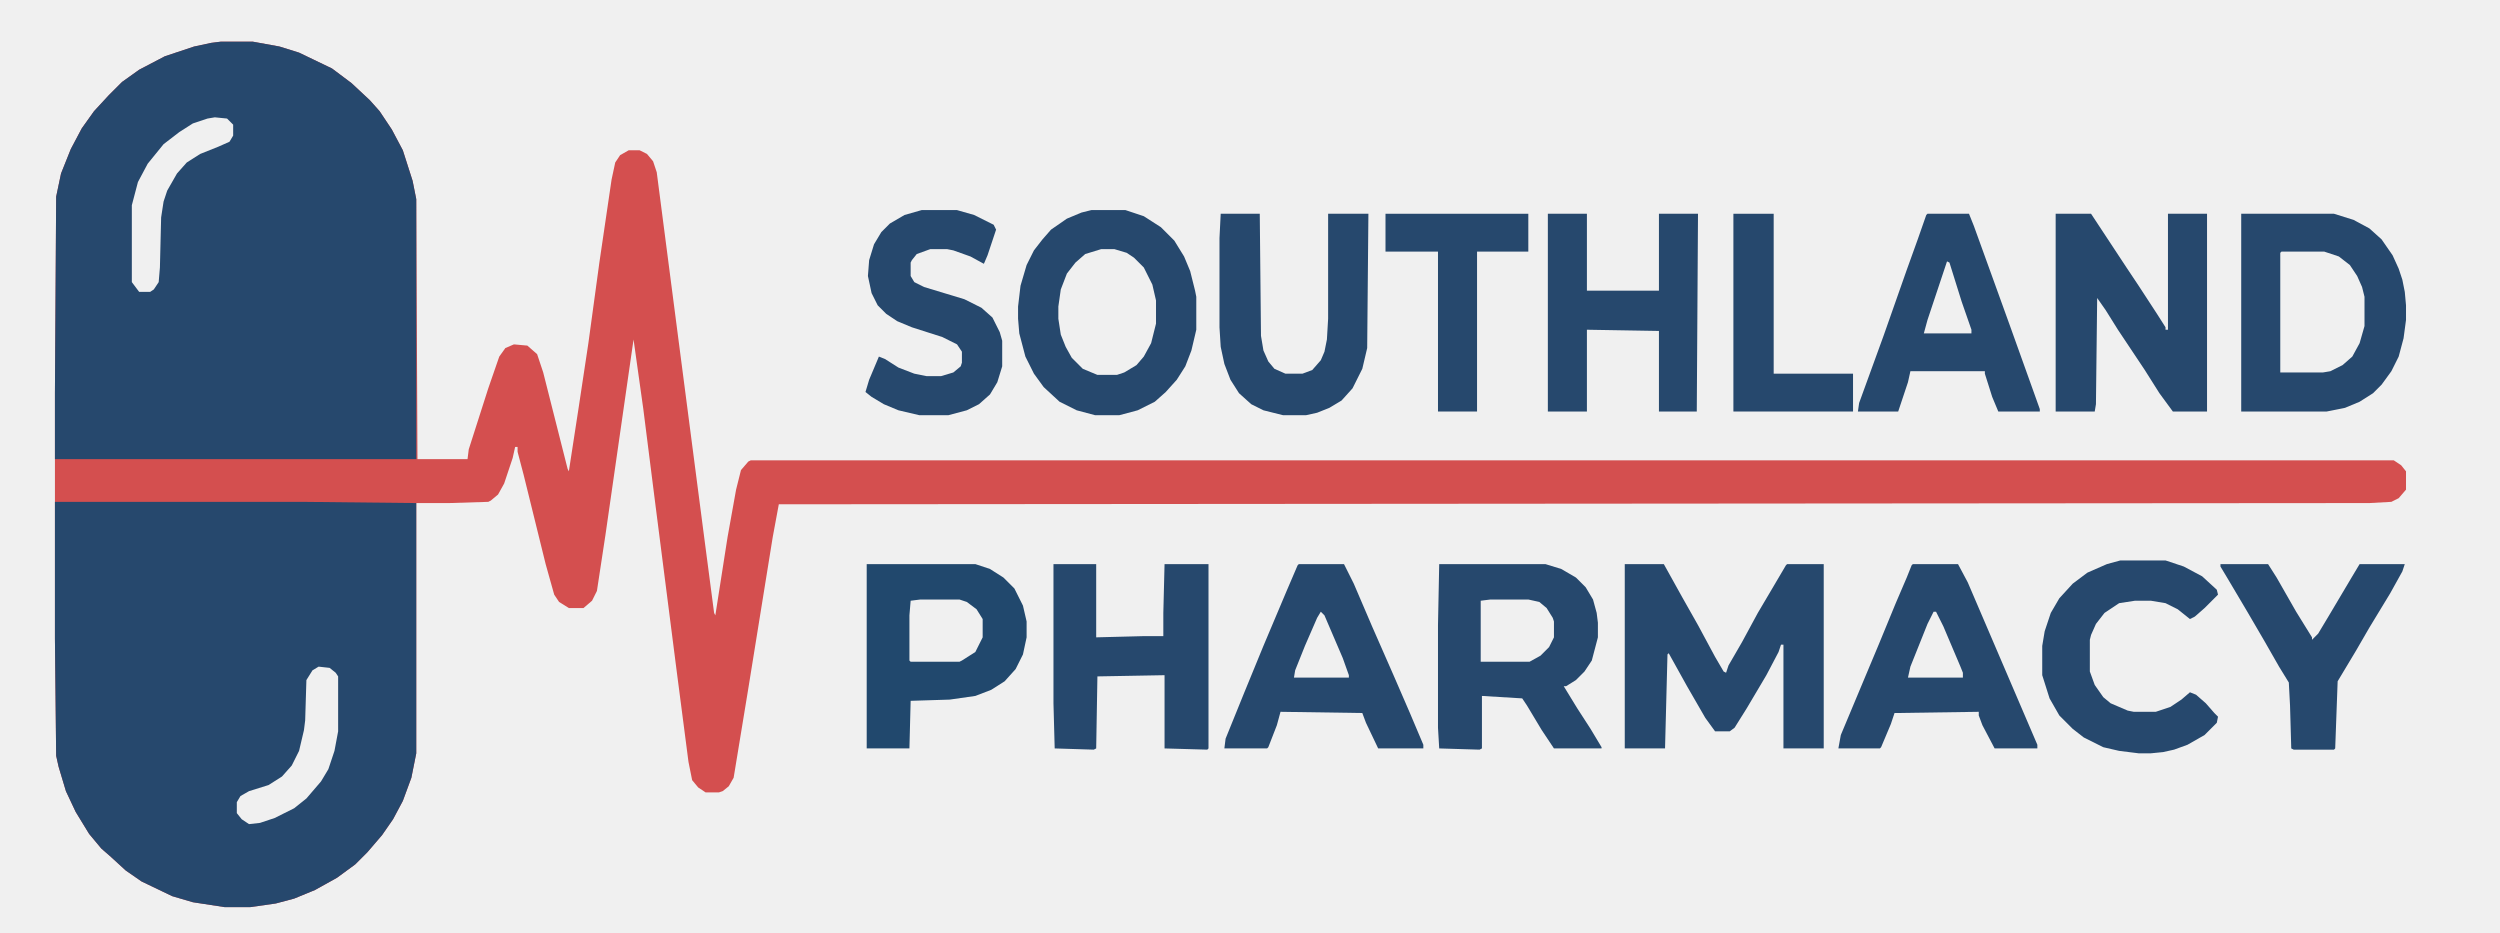
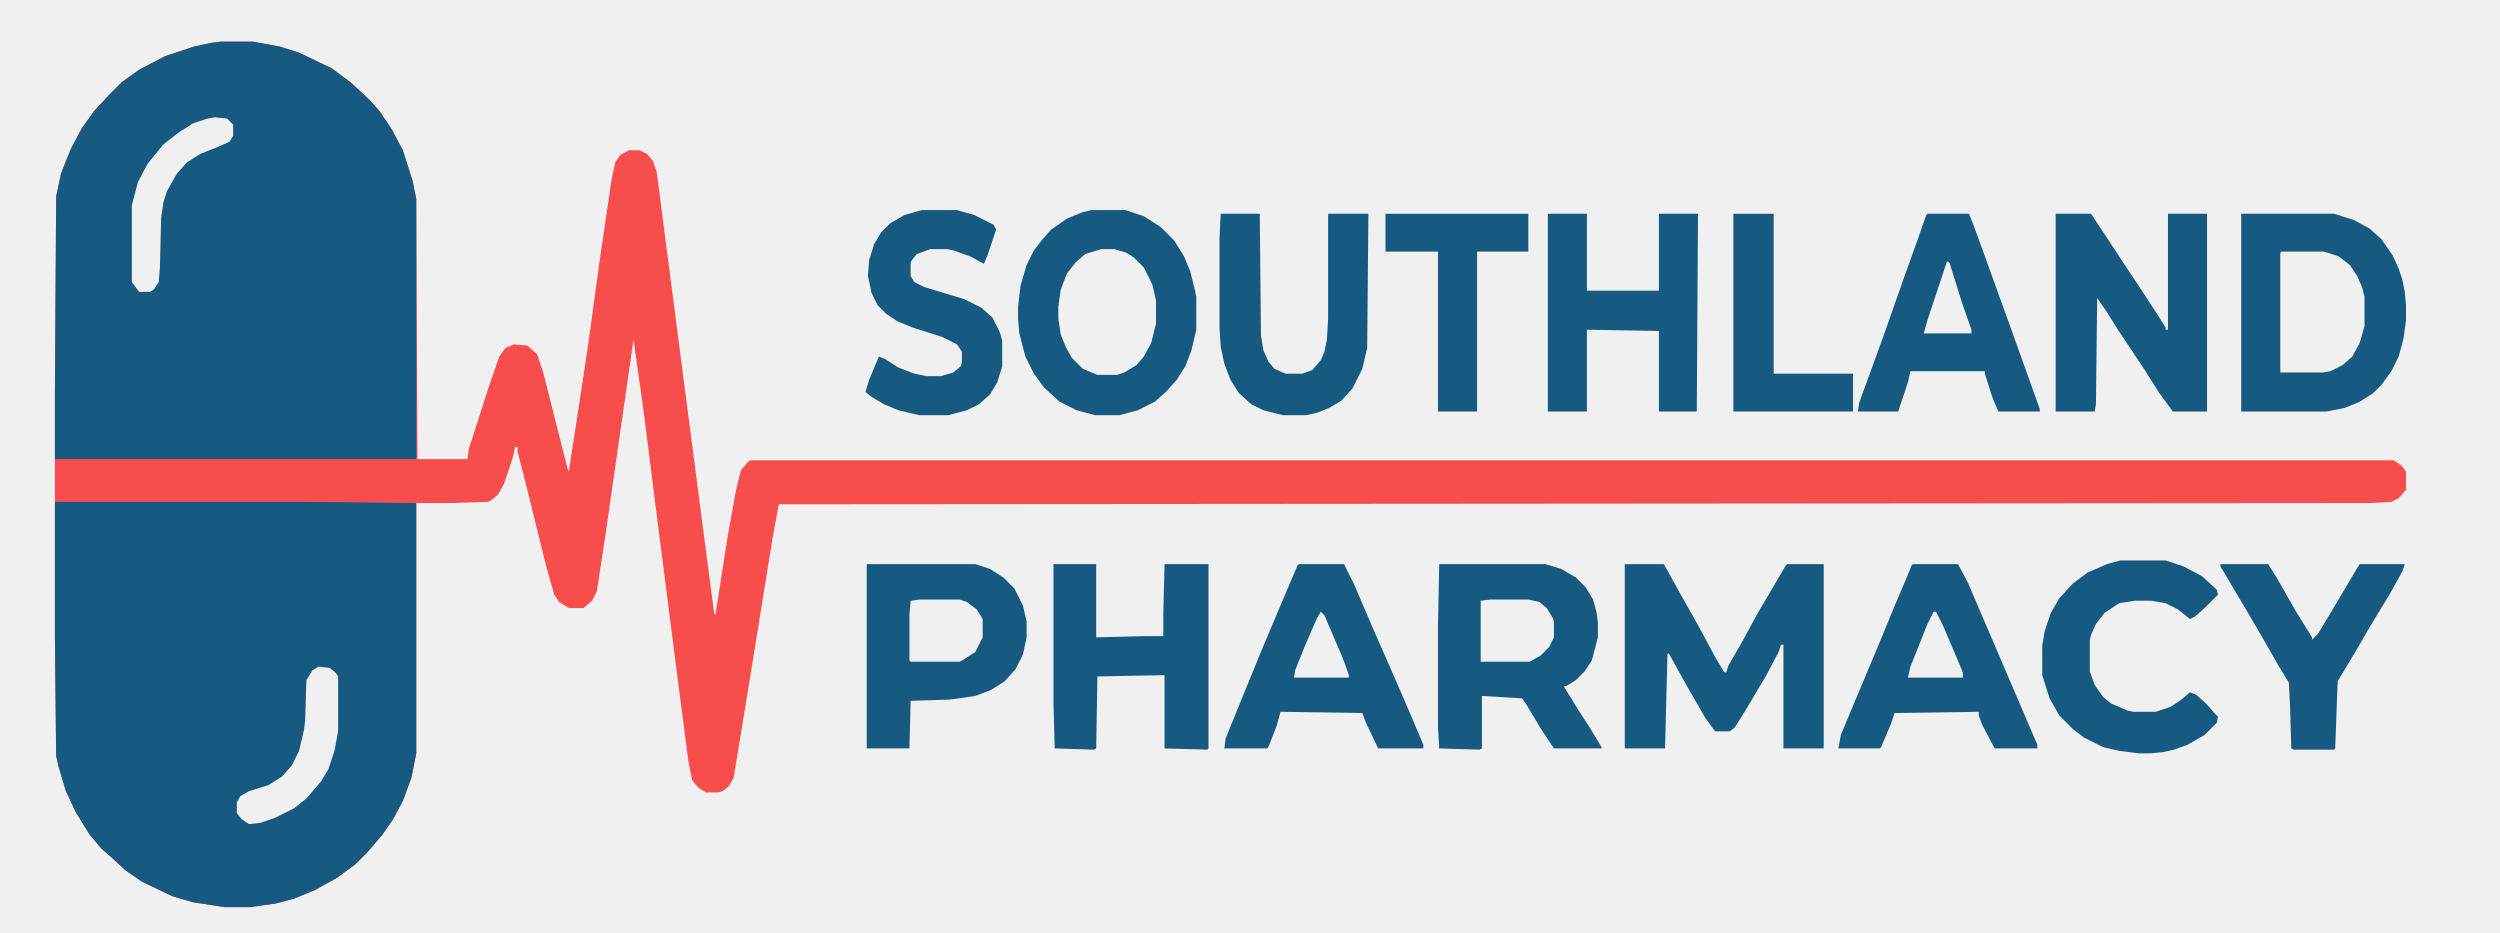
<svg xmlns="http://www.w3.org/2000/svg" version="1.1" viewBox="0 0 2048 764" width="1356" height="506">
  <defs>
    <mask id="cutouts">
      <rect width="2048" height="764" fill="white" />
      <path transform="translate(902,204)" d="m0 0h11l10 3 6 4 8 8 7 14 3 13v19l-4 16-6 11-6 7-10 6-6 2h-16l-12-5-9-9-5-9-4-10-2-13v-10l2-14 5-13 7-9 8-7z" fill="black" />
      <path transform="translate(1869,206)" d="m0 0h35l12 4 9 7 6 9 4 9 2 8v24l-4 14-6 11-8 7-10 5-6 1h-35v-98z" fill="black" />
      <path transform="translate(261,546)" d="m0 0 9 1 5 4 2 3v45l-3 16-5 15-6 10-12 14-10 8-16 8-12 4-9 1-6-4-4-5v-9l3-5 7-4 16-5 11-7 8-9 6-12 4-17 1-8 1-33 5-8z" fill="black" />
      <path transform="translate(176,96)" d="m0 0 10 1 5 5v9l-3 5-9 4-15 6-11 7-8 9-8 14-3 9-2 13-1 41-1 12-4 6-3 2h-9l-6-8v-63l5-19 8-15 13-16 13-10 11-7 12-4z" fill="black" />
      <path transform="translate(754,491)" d="m0 0h32l6 2 8 6 5 8v15l-6 12-11 7-2 1h-40l-1-1v-37l1-12z" fill="black" />
      <path transform="translate(1221,491)" d="m0 0h31l9 2 6 5 5 8 1 3v13l-4 8-7 7-9 5h-40v-50z" fill="black" />
      <path transform="translate(1584,501)" d="m0 0h2l6 12 14 33 2 5v4h-45l2-9 14-35z" fill="black" />
      <path transform="translate(1082,501)" d="m0 0 3 3 15 35 5 14v2h-45l1-6 8-20 10-23z" fill="black" />
      <path transform="translate(1595,214)" d="m0 0 2 1 10 32 8 23v3h-39l3-11 12-36z" fill="black" />
    </mask>
  </defs>
  <g mask="url(#cutouts)">
-     <path transform="translate(181,34)" d="m0 0h26l22 4 16 5 27 13 16 12 15 14 8 9 10 15 9 17 8 25 3 15 1 213h41l1-8 16-50 9-26 5-7 7-3 11 1 8 7 5 15 20 79 1 2 8-52 8-53 9-66 10-68 3-14 4-6 7-4h9l6 3 5 6 3 9 17 131 22 169 8 61 1 2 10-64 7-39 4-16 6-7 2-1h1346l6 4 4 5v15l-6 7-6 3-18 1-1303 1-5 27-20 124-12 73-4 7-5 4-3 1h-11l-6-4-5-6-3-15-10-77-17-133-10-79-8-57-23 160-7 46-4 8-7 6h-12l-8-5-4-6-7-25-18-73-5-19v-4h-2l-2 9-7 21-5 9-6 5-2 1-32 1h-27v205l-4 20-7 19-8 15-9 13-12 14-10 10-15 11-18 10-17 7-15 4-21 3h-21l-26-4-17-5-25-12-13-9-12-11-8-7-10-12-11-18-8-17-6-20-2-9-1-96v-201l1-161 4-19 8-20 9-17 10-14 12-13 11-11 14-10 21-11 24-8 14-3z" fill="#D44F4F" />
-     <path transform="translate(181,34)" d="m0 0h26l22 4 16 5 27 13 16 12 15 14 8 9 10 15 9 17 8 25 3 15v213h-296v-54l1-161 4-19 8-20 9-17 10-14 12-13 11-11 14-10 21-11 24-8 14-3z" fill="#26486D" />
-     <path transform="translate(45,411)" d="m0 0h203l93 1v205l-4 20-7 19-8 15-9 13-12 14-10 10-15 11-18 10-17 7-15 4-21 3h-21l-26-4-17-5-25-12-13-9-12-11-8-7-10-12-11-18-8-17-6-20-2-9-1-96z" fill="#26486D" />
-     <path transform="translate(894,172)" d="m0 0h28l15 5 14 9 11 11 8 13 5 12 4 16 1 5v27l-4 17-5 13-7 11-9 10-9 8-14 7-15 4h-20l-15-4-14-7-13-12-8-11-7-14-5-19-1-12v-10l2-17 5-17 6-12 7-9 7-8 13-9 12-5z" fill="#26486D" />
-     <path transform="translate(1836,175)" d="m0 0h76l16 5 13 7 10 9 9 13 5 11 3 9 2 10 1 11v12l-2 15-4 15-6 12-8 11-7 7-11 7-12 5-15 3h-70z" fill="#26486D" />
-     <path transform="translate(1179,462)" d="m0 0h87l13 4 12 7 8 8 6 10 3 11 1 8v12l-5 19-6 9-7 7-8 5h-2l11 18 11 17 9 15v1h-39l-10-15-12-20-4-6-33-2v43l-2 1-33-1-1-17v-84z" fill="#26486D" />
-     <path transform="translate(1331,462)" d="m0 0h32l15 27 13 23 14 26 7 12 2 1 2-6 11-19 13-24 13-22 10-17 1-1h30v151h-33v-85h-2l-2 6-10 19-16 27-10 16-4 3h-12l-8-11-15-26-15-27-1 1-2 77h-33z" fill="#26486D" />
-     <path transform="translate(710,462)" d="m0 0h89l12 4 11 7 9 9 7 14 3 13v13l-3 14-6 12-9 10-11 7-13 5-21 3-32 1-1 39h-35z" fill="#21486D" />
-     <path transform="translate(1684,175)" d="m0 0h29l29 44 10 15 15 23 7 11v2h2v-95h32v162h-28l-11-15-12-19-22-33-10-16-7-10-1 87-1 6h-32z" fill="#26486D" />
-     <path transform="translate(1064,462)" d="m0 0h37l8 16 15 35 18 41 13 30 11 26v3h-37l-10-21-3-8-67-1-3 11-7 18-1 1h-35l1-8 15-37 16-39 19-45 9-21z" fill="#26486D" />
-     <path transform="translate(1567,462)" d="m0 0h37l8 15 57 133v3h-35l-10-19-3-8v-3l-69 1-3 9-8 19-1 1h-34l2-11 18-43 13-31 14-34 9-21 4-10z" fill="#26486D" />
-     <path transform="translate(1579,175)" d="m0 0h34l4 10 17 47 13 36 19 53 5 14v2h-34l-5-12-6-19v-2h-61l-2 9-8 24h-33l1-7 20-55 19-54 9-25 7-20z" fill="#26486D" />
-     <path transform="translate(863,462)" d="m0 0h35v60l39-1h16v-19l1-40h36v151l-1 1-35-1v-60l-55 1-1 59-2 1-32-1-1-37z" fill="#26486D" />
-     <path transform="translate(1268,175)" d="m0 0h32v63h59v-63h32l-1 162h-31v-66l-59-1v67h-32z" fill="#26486D" />
-     <path transform="translate(1e3 175)" d="m0 0h32l1 100 2 12 4 9 5 6 9 4h14l8-3 7-8 3-7 2-10 1-17v-86h33l-1 110-4 17-8 16-9 10-10 6-10 4-9 2h-19l-16-4-10-5-10-9-7-11-5-13-3-14-1-16v-73z" fill="#26486D" />
-     <path transform="translate(1737,459)" d="m0 0h37l15 5 15 8 12 11 1 4-11 11-8 7-4 2-10-8-10-5-12-2h-13l-13 2-12 8-7 9-4 9-1 4v26l4 11 7 10 6 5 14 6 5 1h18l12-4 9-6 7-6 5 2 8 7 7 8 3 3-1 5-10 10-14 8-11 4-9 2-10 1h-10l-16-2-13-3-16-8-9-7-11-11-8-14-6-19v-24l2-12 5-15 7-12 11-12 12-9 16-7z" fill="#26486D" />
-     <path transform="translate(755,172)" d="m0 0h29l14 4 16 8 2 4-7 21-3 7-11-6-14-5-5-1h-14l-11 4-4 5-1 2v11l3 5 8 4 33 10 14 7 9 8 6 12 2 7v21l-4 13-6 10-9 8-10 5-15 4h-24l-17-4-12-5-10-6-5-4 3-10 8-19 5 2 11 7 13 5 10 2h12l10-3 6-5 1-3v-9l-4-6-12-6-25-8-12-5-9-6-7-7-5-10-3-14 1-13 4-13 6-10 7-7 12-7z" fill="#26486D" />
-     <path transform="translate(1819,462)" d="m0 0h39l7 11 16 28 13 21v2l5-5 9-15 19-32 6-10h37l-2 6-10 18-17 28-11 19-15 25-2 55-1 1h-33l-2-1-1-35-1-19-8-13-12-21-14-24-16-27-6-10z" fill="#26486D" />
-     <path transform="translate(1135,175)" d="m0 0h117v31h-42v131h-32v-131h-43z" fill="#26486D" />
-     <path transform="translate(1420,175)" d="m0 0h33v131h65v31h-98z" fill="#26486D" />
+     <path transform="translate(181,34)" d="m0 0h26l22 4 16 5 27 13 16 12 15 14 8 9 10 15 9 17 8 25 3 15 1 213h41l1-8 16-50 9-26 5-7 7-3 11 1 8 7 5 15 20 79 1 2 8-52 8-53 9-66 10-68 3-14 4-6 7-4h9l6 3 5 6 3 9 17 131 22 169 8 61 1 2 10-64 7-39 4-16 6-7 2-1h1346l6 4 4 5v15l-6 7-6 3-18 1-1303 1-5 27-20 124-12 73-4 7-5 4-3 1h-11l-6-4-5-6-3-15-10-77-17-133-10-79-8-57-23 160-7 46-4 8-7 6h-12l-8-5-4-6-7-25-18-73-5-19v-4h-2l-2 9-7 21-5 9-6 5-2 1-32 1h-27v205l-4 20-7 19-8 15-9 13-12 14-10 10-15 11-18 10-17 7-15 4-21 3h-21l-26-4-17-5-25-12-13-9-12-11-8-7-10-12-11-18-8-17-6-20-2-9-1-96v-201l1-161 4-19 8-20 9-17 10-14 12-13 11-11 14-10 21-11 24-8 14-3z" fill="#f74d4d" />
+     <path transform="translate(181,34)" d="m0 0h26l22 4 16 5 27 13 16 12 15 14 8 9 10 15 9 17 8 25 3 15v213h-296v-54l1-161 4-19 8-20 9-17 10-14 12-13 11-11 14-10 21-11 24-8 14-3z" fill="#175a81" />
+     <path transform="translate(45,411)" d="m0 0h203l93 1v205l-4 20-7 19-8 15-9 13-12 14-10 10-15 11-18 10-17 7-15 4-21 3h-21l-26-4-17-5-25-12-13-9-12-11-8-7-10-12-11-18-8-17-6-20-2-9-1-96z" fill="#175a81" />
+     <path transform="translate(894,172)" d="m0 0h28l15 5 14 9 11 11 8 13 5 12 4 16 1 5v27l-4 17-5 13-7 11-9 10-9 8-14 7-15 4h-20l-15-4-14-7-13-12-8-11-7-14-5-19-1-12v-10l2-17 5-17 6-12 7-9 7-8 13-9 12-5z" fill="#175a81" />
+     <path transform="translate(1836,175)" d="m0 0h76l16 5 13 7 10 9 9 13 5 11 3 9 2 10 1 11v12l-2 15-4 15-6 12-8 11-7 7-11 7-12 5-15 3h-70z" fill="#175a81" />
+     <path transform="translate(1179,462)" d="m0 0h87l13 4 12 7 8 8 6 10 3 11 1 8v12l-5 19-6 9-7 7-8 5h-2l11 18 11 17 9 15v1h-39l-10-15-12-20-4-6-33-2v43l-2 1-33-1-1-17v-84z" fill="#175a81" />
+     <path transform="translate(1331,462)" d="m0 0h32l15 27 13 23 14 26 7 12 2 1 2-6 11-19 13-24 13-22 10-17 1-1h30v151h-33v-85h-2l-2 6-10 19-16 27-10 16-4 3h-12l-8-11-15-26-15-27-1 1-2 77h-33z" fill="#175a81" />
+     <path transform="translate(710,462)" d="m0 0h89l12 4 11 7 9 9 7 14 3 13v13l-3 14-6 12-9 10-11 7-13 5-21 3-32 1-1 39h-35z" fill="#175a81" />
+     <path transform="translate(1684,175)" d="m0 0h29l29 44 10 15 15 23 7 11v2h2v-95h32v162h-28l-11-15-12-19-22-33-10-16-7-10-1 87-1 6h-32z" fill="#175a81" />
+     <path transform="translate(1064,462)" d="m0 0h37l8 16 15 35 18 41 13 30 11 26v3h-37l-10-21-3-8-67-1-3 11-7 18-1 1h-35l1-8 15-37 16-39 19-45 9-21z" fill="#175a81" />
+     <path transform="translate(1567,462)" d="m0 0h37l8 15 57 133v3h-35l-10-19-3-8v-3l-69 1-3 9-8 19-1 1h-34l2-11 18-43 13-31 14-34 9-21 4-10z" fill="#175a81" />
+     <path transform="translate(1579,175)" d="m0 0h34l4 10 17 47 13 36 19 53 5 14v2h-34l-5-12-6-19v-2h-61l-2 9-8 24h-33l1-7 20-55 19-54 9-25 7-20z" fill="#175a81" />
+     <path transform="translate(863,462)" d="m0 0h35v60l39-1h16v-19l1-40h36v151l-1 1-35-1v-60l-55 1-1 59-2 1-32-1-1-37z" fill="#175a81" />
+     <path transform="translate(1268,175)" d="m0 0h32v63h59v-63h32l-1 162h-31v-66l-59-1v67h-32z" fill="#175a81" />
+     <path transform="translate(1e3 175)" d="m0 0h32l1 100 2 12 4 9 5 6 9 4h14l8-3 7-8 3-7 2-10 1-17v-86h33l-1 110-4 17-8 16-9 10-10 6-10 4-9 2h-19l-16-4-10-5-10-9-7-11-5-13-3-14-1-16v-73z" fill="#175a81" />
+     <path transform="translate(1737,459)" d="m0 0h37l15 5 15 8 12 11 1 4-11 11-8 7-4 2-10-8-10-5-12-2h-13l-13 2-12 8-7 9-4 9-1 4v26l4 11 7 10 6 5 14 6 5 1h18l12-4 9-6 7-6 5 2 8 7 7 8 3 3-1 5-10 10-14 8-11 4-9 2-10 1h-10l-16-2-13-3-16-8-9-7-11-11-8-14-6-19v-24l2-12 5-15 7-12 11-12 12-9 16-7z" fill="#175a81" />
+     <path transform="translate(755,172)" d="m0 0h29l14 4 16 8 2 4-7 21-3 7-11-6-14-5-5-1h-14l-11 4-4 5-1 2v11l3 5 8 4 33 10 14 7 9 8 6 12 2 7v21l-4 13-6 10-9 8-10 5-15 4h-24l-17-4-12-5-10-6-5-4 3-10 8-19 5 2 11 7 13 5 10 2h12l10-3 6-5 1-3v-9l-4-6-12-6-25-8-12-5-9-6-7-7-5-10-3-14 1-13 4-13 6-10 7-7 12-7z" fill="#175a81" />
+     <path transform="translate(1819,462)" d="m0 0h39l7 11 16 28 13 21v2l5-5 9-15 19-32 6-10h37l-2 6-10 18-17 28-11 19-15 25-2 55-1 1h-33l-2-1-1-35-1-19-8-13-12-21-14-24-16-27-6-10z" fill="#175a81" />
+     <path transform="translate(1135,175)" d="m0 0h117v31h-42v131h-32v-131h-43z" fill="#175a81" />
+     <path transform="translate(1420,175)" d="m0 0h33v131h65v31h-98z" fill="#175a81" />
  </g>
</svg>
